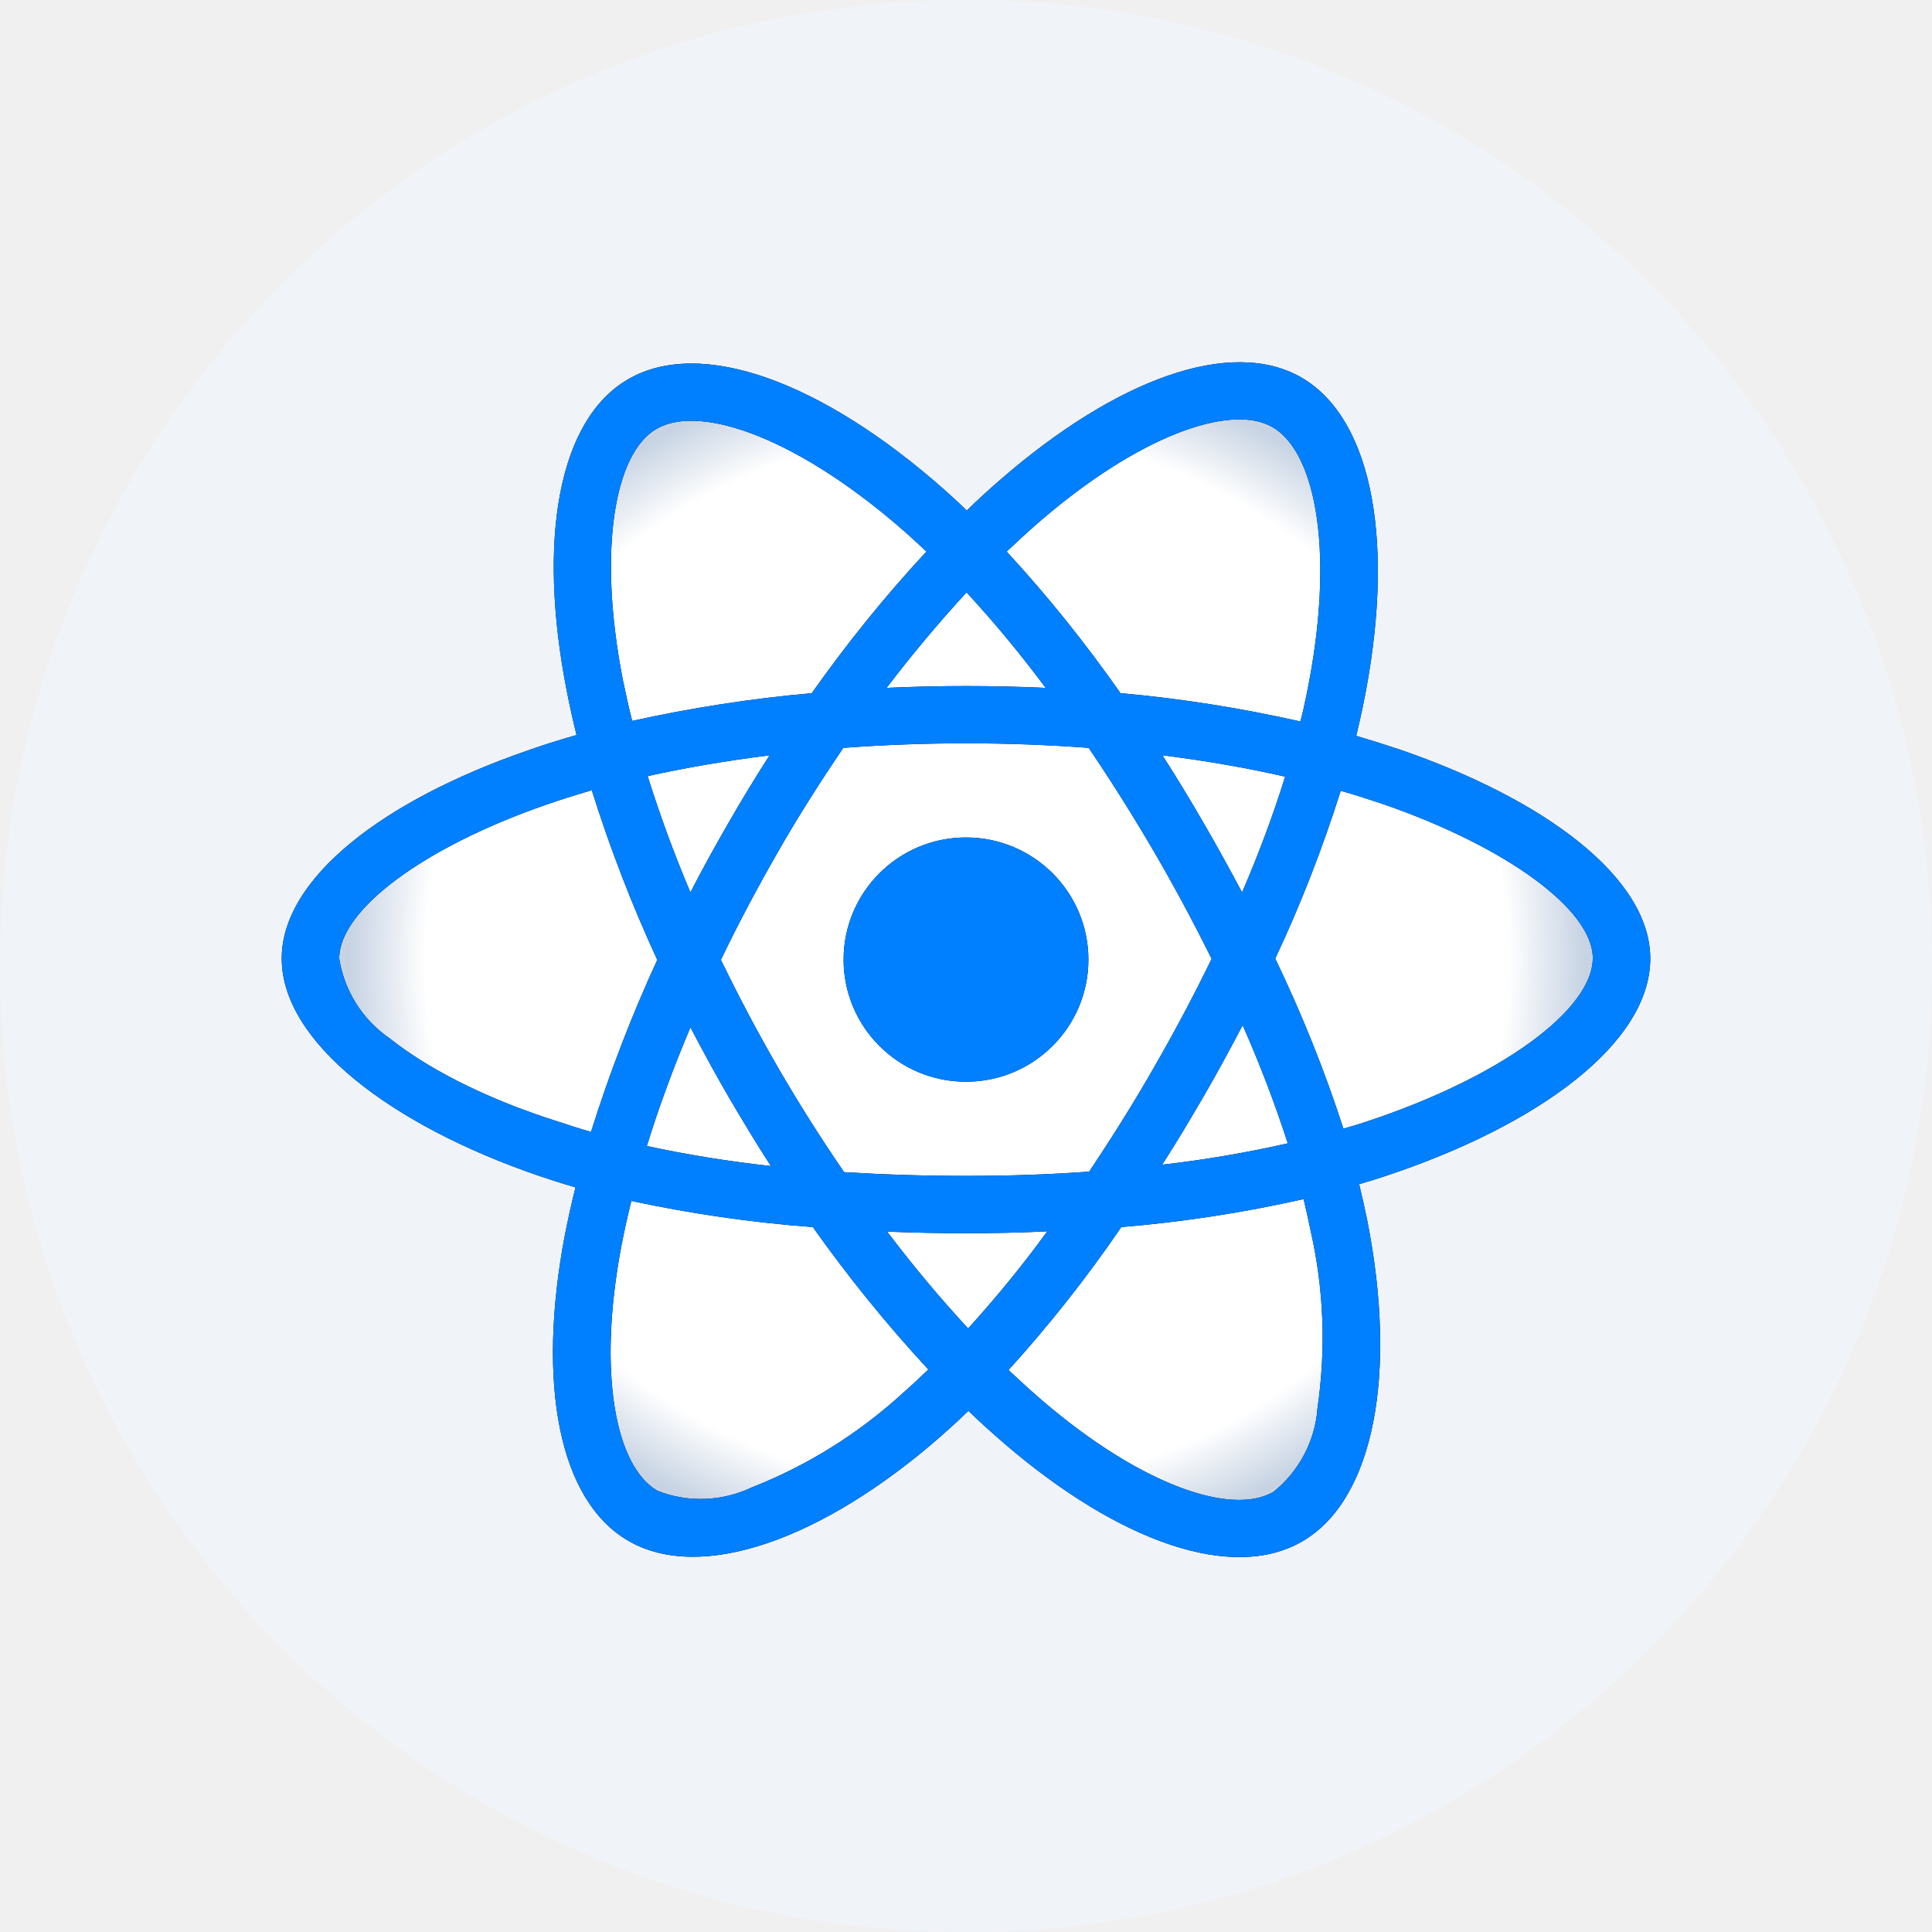
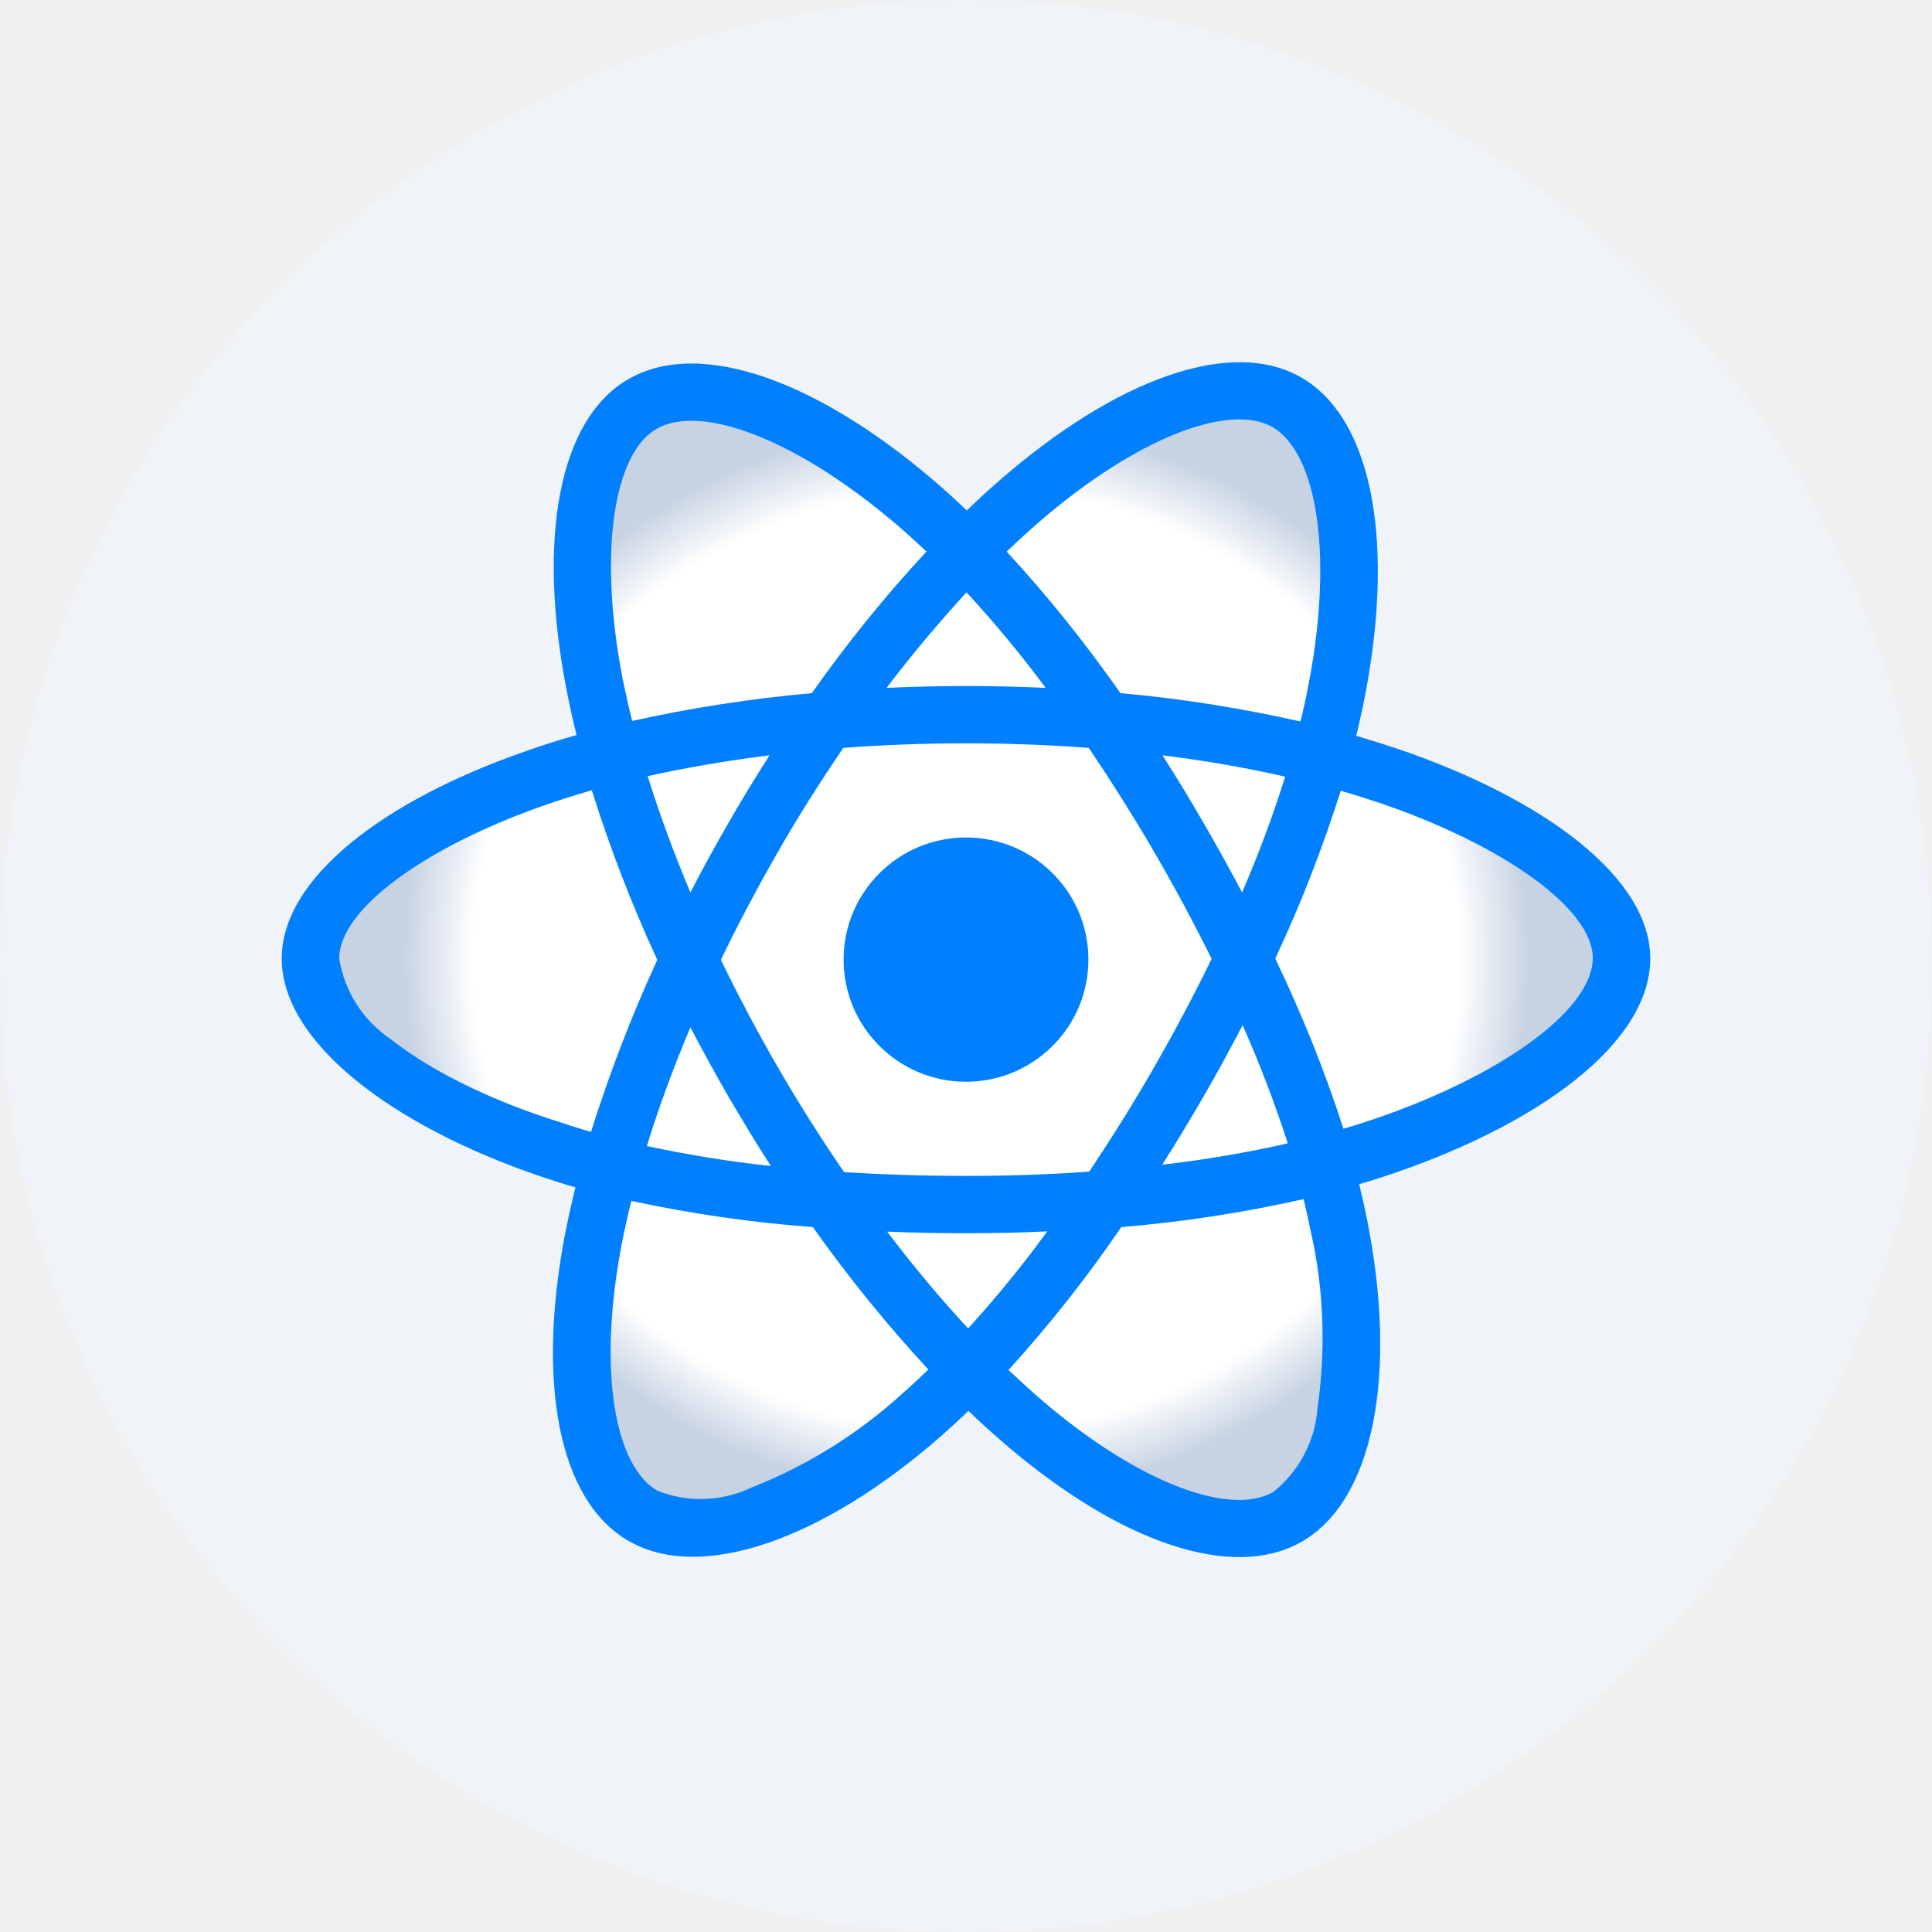
<svg xmlns="http://www.w3.org/2000/svg" xmlns:xlink="http://www.w3.org/1999/xlink" width="64" height="64" viewBox="0 0 64 64">
  <defs>
-     <radialGradient id="icon-18-a" fx="50%" fy="50%" gradientTransform="matrix(0 1 -.909 0 .955 0)">
+     <radialGradient id="icon-react-b" fx="50%" fy="50%" gradientTransform="matrix(0 1 -.89745 0 .949 0)">
      <stop offset="0%" stop-color="#FFF" />
      <stop offset="87.593%" stop-color="#FFF" />
      <stop offset="100%" stop-color="#C7D3E3" />
    </radialGradient>
-     <path id="icon-18-b" d="M46.361,24.827 C45.883,24.667 45.405,24.517 44.927,24.376 C45.007,24.049 45.078,23.722 45.148,23.395 C46.237,18.13 45.52,13.898 43.103,12.502 C40.774,11.168 36.976,12.555 33.133,15.895 C32.753,16.222 32.381,16.566 32.027,16.911 C31.788,16.681 31.54,16.451 31.292,16.231 C27.263,12.661 23.226,11.16 20.808,12.564 C18.489,13.907 17.798,17.891 18.772,22.874 C18.869,23.369 18.976,23.855 19.099,24.349 C18.533,24.508 17.975,24.685 17.453,24.871 C12.724,26.505 9.333,29.085 9.333,31.753 C9.333,34.509 12.946,37.274 17.86,38.953 C18.258,39.085 18.657,39.218 19.064,39.333 C18.931,39.863 18.816,40.384 18.71,40.923 C17.78,45.826 18.506,49.713 20.826,51.047 C23.217,52.425 27.236,51.012 31.15,47.593 C31.46,47.319 31.77,47.036 32.08,46.736 C32.469,47.116 32.877,47.478 33.284,47.831 C37.073,51.082 40.819,52.399 43.13,51.065 C45.52,49.687 46.299,45.508 45.29,40.419 C45.21,40.031 45.122,39.633 45.024,39.227 C45.308,39.147 45.582,39.059 45.857,38.97 C50.966,37.283 54.667,34.553 54.667,31.753 C54.667,29.076 51.178,26.479 46.361,24.827 Z M34.382,17.326 C37.676,14.464 40.748,13.342 42.147,14.146 C43.643,15.003 44.219,18.466 43.28,23.015 C43.218,23.316 43.156,23.607 43.077,23.899 C41.111,23.457 39.119,23.139 37.118,22.962 C35.967,21.319 34.709,19.747 33.346,18.271 C33.691,17.944 34.028,17.635 34.382,17.326 Z M22.871,34.032 C23.279,34.809 23.695,35.578 24.137,36.338 C24.589,37.106 25.049,37.875 25.536,38.626 C24.155,38.476 22.783,38.255 21.428,37.963 C21.818,36.691 22.305,35.375 22.871,34.032 Z M22.871,29.562 C22.314,28.245 21.844,26.956 21.455,25.71 C22.73,25.427 24.084,25.198 25.492,25.021 C25.023,25.754 24.562,26.505 24.129,27.265 C23.695,28.016 23.27,28.784 22.871,29.562 Z M23.881,31.797 C24.465,30.578 25.103,29.385 25.776,28.21 C26.448,27.035 27.174,25.895 27.936,24.774 C29.264,24.676 30.619,24.623 32,24.623 C33.381,24.623 34.745,24.676 36.064,24.774 C36.817,25.887 37.534,27.026 38.216,28.192 C38.897,29.359 39.535,30.551 40.137,31.762 C39.544,32.981 38.906,34.182 38.224,35.366 C37.552,36.541 36.834,37.681 36.082,38.811 C34.763,38.909 33.39,38.953 32,38.953 C30.61,38.953 29.264,38.909 27.962,38.829 C27.192,37.707 26.466,36.559 25.784,35.384 C25.103,34.209 24.474,33.016 23.881,31.797 Z M39.871,36.32 C40.323,35.543 40.748,34.756 41.164,33.961 C41.731,35.242 42.227,36.541 42.66,37.875 C41.288,38.184 39.898,38.423 38.499,38.582 C38.977,37.84 39.429,37.08 39.871,36.32 Z M41.146,29.562 C40.73,28.784 40.305,28.007 39.862,27.247 C39.429,26.496 38.977,25.754 38.508,25.021 C39.933,25.198 41.297,25.436 42.572,25.728 C42.165,27.035 41.686,28.307 41.146,29.562 Z M32.018,19.623 C32.947,20.63 33.824,21.69 34.639,22.786 C32.885,22.706 31.123,22.706 29.37,22.786 C30.238,21.646 31.132,20.586 32.018,19.623 Z M21.747,14.208 C23.234,13.342 26.537,14.579 30.017,17.653 C30.238,17.847 30.459,18.059 30.69,18.271 C29.317,19.747 28.051,21.319 26.891,22.962 C24.89,23.139 22.907,23.448 20.941,23.881 C20.826,23.431 20.729,22.971 20.631,22.512 C19.799,18.236 20.348,15.011 21.747,14.208 Z M19.578,37.495 C19.206,37.389 18.843,37.274 18.48,37.151 C16.594,36.559 14.451,35.622 12.902,34.394 C12.007,33.776 11.405,32.822 11.237,31.753 C11.237,30.136 14.035,28.069 18.072,26.664 C18.577,26.487 19.091,26.328 19.604,26.178 C20.206,28.095 20.932,29.977 21.773,31.797 C20.923,33.643 20.189,35.552 19.578,37.495 Z M29.902,46.153 C28.441,47.487 26.749,48.547 24.908,49.271 C23.925,49.74 22.792,49.784 21.782,49.386 C20.374,48.574 19.79,45.455 20.587,41.259 C20.684,40.764 20.791,40.269 20.915,39.783 C22.898,40.207 24.899,40.499 26.927,40.649 C28.095,42.301 29.379,43.882 30.752,45.367 C30.468,45.64 30.185,45.906 29.902,46.153 Z M32.071,44.006 C31.168,43.034 30.265,41.957 29.388,40.799 C30.238,40.835 31.115,40.852 32,40.852 C32.912,40.852 33.806,40.835 34.692,40.79 C33.877,41.912 33.001,42.981 32.071,44.006 Z M43.643,46.656 C43.564,47.734 43.032,48.741 42.182,49.422 C40.774,50.234 37.773,49.174 34.532,46.4 C34.16,46.082 33.789,45.738 33.408,45.384 C34.763,43.891 36.011,42.31 37.144,40.649 C39.172,40.481 41.191,40.172 43.183,39.721 C43.271,40.084 43.351,40.446 43.422,40.799 C43.856,42.707 43.927,44.695 43.643,46.656 Z M45.255,37.159 C45.007,37.239 44.759,37.318 44.502,37.389 C43.882,35.463 43.121,33.581 42.244,31.753 C43.094,29.95 43.811,28.095 44.414,26.196 C44.874,26.328 45.317,26.47 45.742,26.611 C49.868,28.025 52.763,30.127 52.763,31.735 C52.763,33.467 49.673,35.702 45.255,37.159 Z M32,27.742 C34.24,27.742 36.055,29.553 36.055,31.788 C36.055,34.023 34.24,35.834 32,35.834 C29.76,35.834 27.945,34.023 27.945,31.788 C27.945,29.553 29.76,27.742 32,27.742 Z" />
+     <path id="icon-react-a" d="M34.382,17.326 C37.676,14.464 40.748,13.342 42.147,14.146 C43.643,15.003 44.219,18.466 43.28,23.015 C43.218,23.316 43.156,23.607 43.077,23.899 C41.111,23.457 39.119,23.139 37.118,22.962 C35.967,21.319 34.709,19.747 33.346,18.271 C33.691,17.944 34.028,17.635 34.382,17.326 Z M22.871,34.032 C23.279,34.809 23.695,35.578 24.137,36.338 C24.589,37.106 25.049,37.875 25.536,38.626 C24.155,38.476 22.783,38.255 21.428,37.963 C21.818,36.691 22.305,35.375 22.871,34.032 Z M22.871,29.562 C22.314,28.245 21.844,26.956 21.455,25.71 C22.73,25.427 24.084,25.198 25.492,25.021 C25.023,25.754 24.562,26.505 24.129,27.265 C23.695,28.016 23.27,28.784 22.871,29.562 Z M23.881,31.797 C24.465,30.578 25.103,29.385 25.776,28.21 C26.448,27.035 27.174,25.895 27.936,24.774 C29.264,24.676 30.619,24.623 32,24.623 C33.381,24.623 34.745,24.676 36.064,24.774 C36.817,25.887 37.534,27.026 38.216,28.192 C38.897,29.359 39.535,30.551 40.137,31.762 C39.544,32.981 38.906,34.182 38.224,35.366 C37.552,36.541 36.834,37.681 36.082,38.811 C34.763,38.909 33.39,38.953 32,38.953 C30.61,38.953 29.264,38.909 27.962,38.829 C27.192,37.707 26.466,36.559 25.784,35.384 C25.103,34.209 24.474,33.016 23.881,31.797 Z M39.871,36.32 C40.323,35.543 40.748,34.756 41.164,33.961 C41.731,35.242 42.227,36.541 42.66,37.875 C41.288,38.184 39.898,38.423 38.499,38.582 C38.977,37.84 39.429,37.08 39.871,36.32 Z M41.146,29.562 C40.73,28.784 40.305,28.007 39.862,27.247 C39.429,26.496 38.977,25.754 38.508,25.021 C39.933,25.198 41.297,25.436 42.572,25.728 C42.165,27.035 41.686,28.307 41.146,29.562 Z M32.018,19.623 C32.947,20.63 33.824,21.69 34.639,22.786 C32.885,22.706 31.123,22.706 29.37,22.786 C30.238,21.646 31.132,20.586 32.018,19.623 Z M21.747,14.208 C23.234,13.342 26.537,14.579 30.017,17.653 C30.238,17.847 30.459,18.059 30.69,18.271 C29.317,19.747 28.051,21.319 26.891,22.962 C24.89,23.139 22.907,23.448 20.941,23.881 C20.826,23.431 20.729,22.971 20.631,22.512 C19.799,18.236 20.348,15.011 21.747,14.208 Z M19.578,37.495 C19.206,37.389 18.843,37.274 18.48,37.151 C16.594,36.559 14.451,35.622 12.902,34.394 C12.007,33.776 11.405,32.822 11.237,31.753 C11.237,30.136 14.035,28.069 18.072,26.664 C18.577,26.487 19.091,26.328 19.604,26.178 C20.206,28.095 20.932,29.977 21.773,31.797 C20.923,33.643 20.189,35.552 19.578,37.495 Z M29.902,46.153 C28.441,47.487 26.749,48.547 24.908,49.271 C23.925,49.74 22.792,49.784 21.782,49.386 C20.374,48.574 19.79,45.455 20.587,41.259 C20.684,40.764 20.791,40.269 20.915,39.783 C22.898,40.207 24.899,40.499 26.927,40.649 C28.095,42.301 29.379,43.882 30.752,45.367 C30.468,45.64 30.185,45.906 29.902,46.153 Z M32.071,44.006 C31.168,43.034 30.265,41.957 29.388,40.799 C30.238,40.835 31.115,40.852 32,40.852 C32.912,40.852 33.806,40.835 34.692,40.79 C33.877,41.912 33.001,42.981 32.071,44.006 Z M43.643,46.656 C43.564,47.734 43.032,48.741 42.182,49.422 C40.774,50.234 37.773,49.174 34.532,46.4 C34.16,46.082 33.789,45.738 33.408,45.384 C34.763,43.891 36.011,42.31 37.144,40.649 C39.172,40.481 41.191,40.172 43.183,39.721 C43.271,40.084 43.351,40.446 43.422,40.799 C43.856,42.707 43.927,44.695 43.643,46.656 Z M45.255,37.159 C45.007,37.239 44.759,37.318 44.502,37.389 C43.882,35.463 43.121,33.581 42.244,31.753 C43.094,29.95 43.811,28.095 44.414,26.196 C44.874,26.328 45.317,26.47 45.742,26.611 C49.868,28.025 52.763,30.127 52.763,31.735 C52.763,33.467 49.673,35.702 45.255,37.159 Z" />
  </defs>
  <g fill="none" fill-rule="evenodd">
    <circle cx="32" cy="32" r="32" fill="#F0F3F8" />
    <rect width="64" height="64" />
-     <path fill="url(#icon-18-a)" d="M46.361,24.827 C45.883,24.667 45.405,24.517 44.927,24.376 C45.007,24.049 45.078,23.722 45.148,23.395 C46.237,18.13 45.52,13.898 43.103,12.502 C40.774,11.168 36.976,12.555 33.133,15.895 C32.753,16.222 32.381,16.566 32.027,16.911 C31.788,16.681 31.54,16.451 31.292,16.231 C27.263,12.661 23.226,11.16 20.808,12.564 C18.489,13.907 17.798,17.891 18.772,22.874 C18.869,23.369 18.976,23.855 19.099,24.349 C18.533,24.508 17.975,24.685 17.453,24.871 C12.724,26.505 9.333,29.085 9.333,31.753 C9.333,34.509 12.946,37.274 17.86,38.953 C18.258,39.085 18.657,39.218 19.064,39.333 C18.931,39.863 18.816,40.384 18.71,40.923 C17.78,45.826 18.506,49.713 20.826,51.047 C23.217,52.425 27.236,51.012 31.15,47.593 C31.46,47.319 31.77,47.036 32.08,46.736 C32.469,47.116 32.877,47.478 33.284,47.831 C37.073,51.082 40.819,52.399 43.13,51.065 C45.52,49.687 46.299,45.508 45.29,40.419 C45.21,40.031 45.122,39.633 45.024,39.227 C45.308,39.147 45.582,39.059 45.857,38.97 C50.966,37.283 54.667,34.553 54.667,31.753 C54.667,29.076 51.178,26.479 46.361,24.827 Z" />
-     <mask id="icon-18-c" fill="#fff">
-       <use xlink:href="#icon-18-b" />
+     <path fill="#0080FF" d="M46.361,24.827 C45.883,24.667 45.405,24.517 44.927,24.376 C45.007,24.049 45.078,23.722 45.148,23.395 C46.237,18.13 45.52,13.898 43.103,12.502 C40.774,11.168 36.976,12.555 33.133,15.895 C32.753,16.222 32.381,16.566 32.027,16.911 C31.788,16.681 31.54,16.451 31.292,16.231 C27.263,12.661 23.226,11.16 20.808,12.564 C18.489,13.907 17.798,17.891 18.772,22.874 C18.869,23.369 18.976,23.855 19.099,24.349 C18.533,24.508 17.975,24.685 17.453,24.871 C12.724,26.505 9.333,29.085 9.333,31.753 C9.333,34.509 12.946,37.274 17.86,38.953 C18.258,39.085 18.657,39.218 19.064,39.333 C18.931,39.863 18.816,40.384 18.71,40.923 C17.78,45.826 18.506,49.713 20.826,51.047 C23.217,52.425 27.236,51.012 31.15,47.593 C31.46,47.319 31.77,47.036 32.08,46.736 C32.469,47.116 32.877,47.478 33.284,47.831 C37.073,51.082 40.819,52.399 43.13,51.065 C45.52,49.687 46.299,45.508 45.29,40.419 C45.21,40.031 45.122,39.633 45.024,39.227 C45.308,39.147 45.582,39.059 45.857,38.97 C50.966,37.283 54.667,34.553 54.667,31.753 C54.667,29.076 51.178,26.479 46.361,24.827 Z" />
+     <mask id="icon-react-c" fill="#fff">
+       <use xlink:href="#icon-react-a" />
    </mask>
-     <use fill="#000" fill-rule="nonzero" xlink:href="#icon-18-b" />
-     <g fill="#0080FF" mask="url(#icon-18-c)">
-       <rect width="213" height="133" transform="translate(-72.667 -39.333)" />
-     </g>
+     <use fill="url(#icon-react-b)" fill-rule="nonzero" xlink:href="#icon-react-a" />
+     <path fill="#0080FF" d="M32,27.742 C34.24,27.742 36.055,29.553 36.055,31.788 C36.055,34.023 34.24,35.834 32,35.834 C29.76,35.834 27.945,34.023 27.945,31.788 C27.945,29.553 29.76,27.742 32,27.742 Z" mask="url(#icon-react-c)" />
  </g>
</svg>
